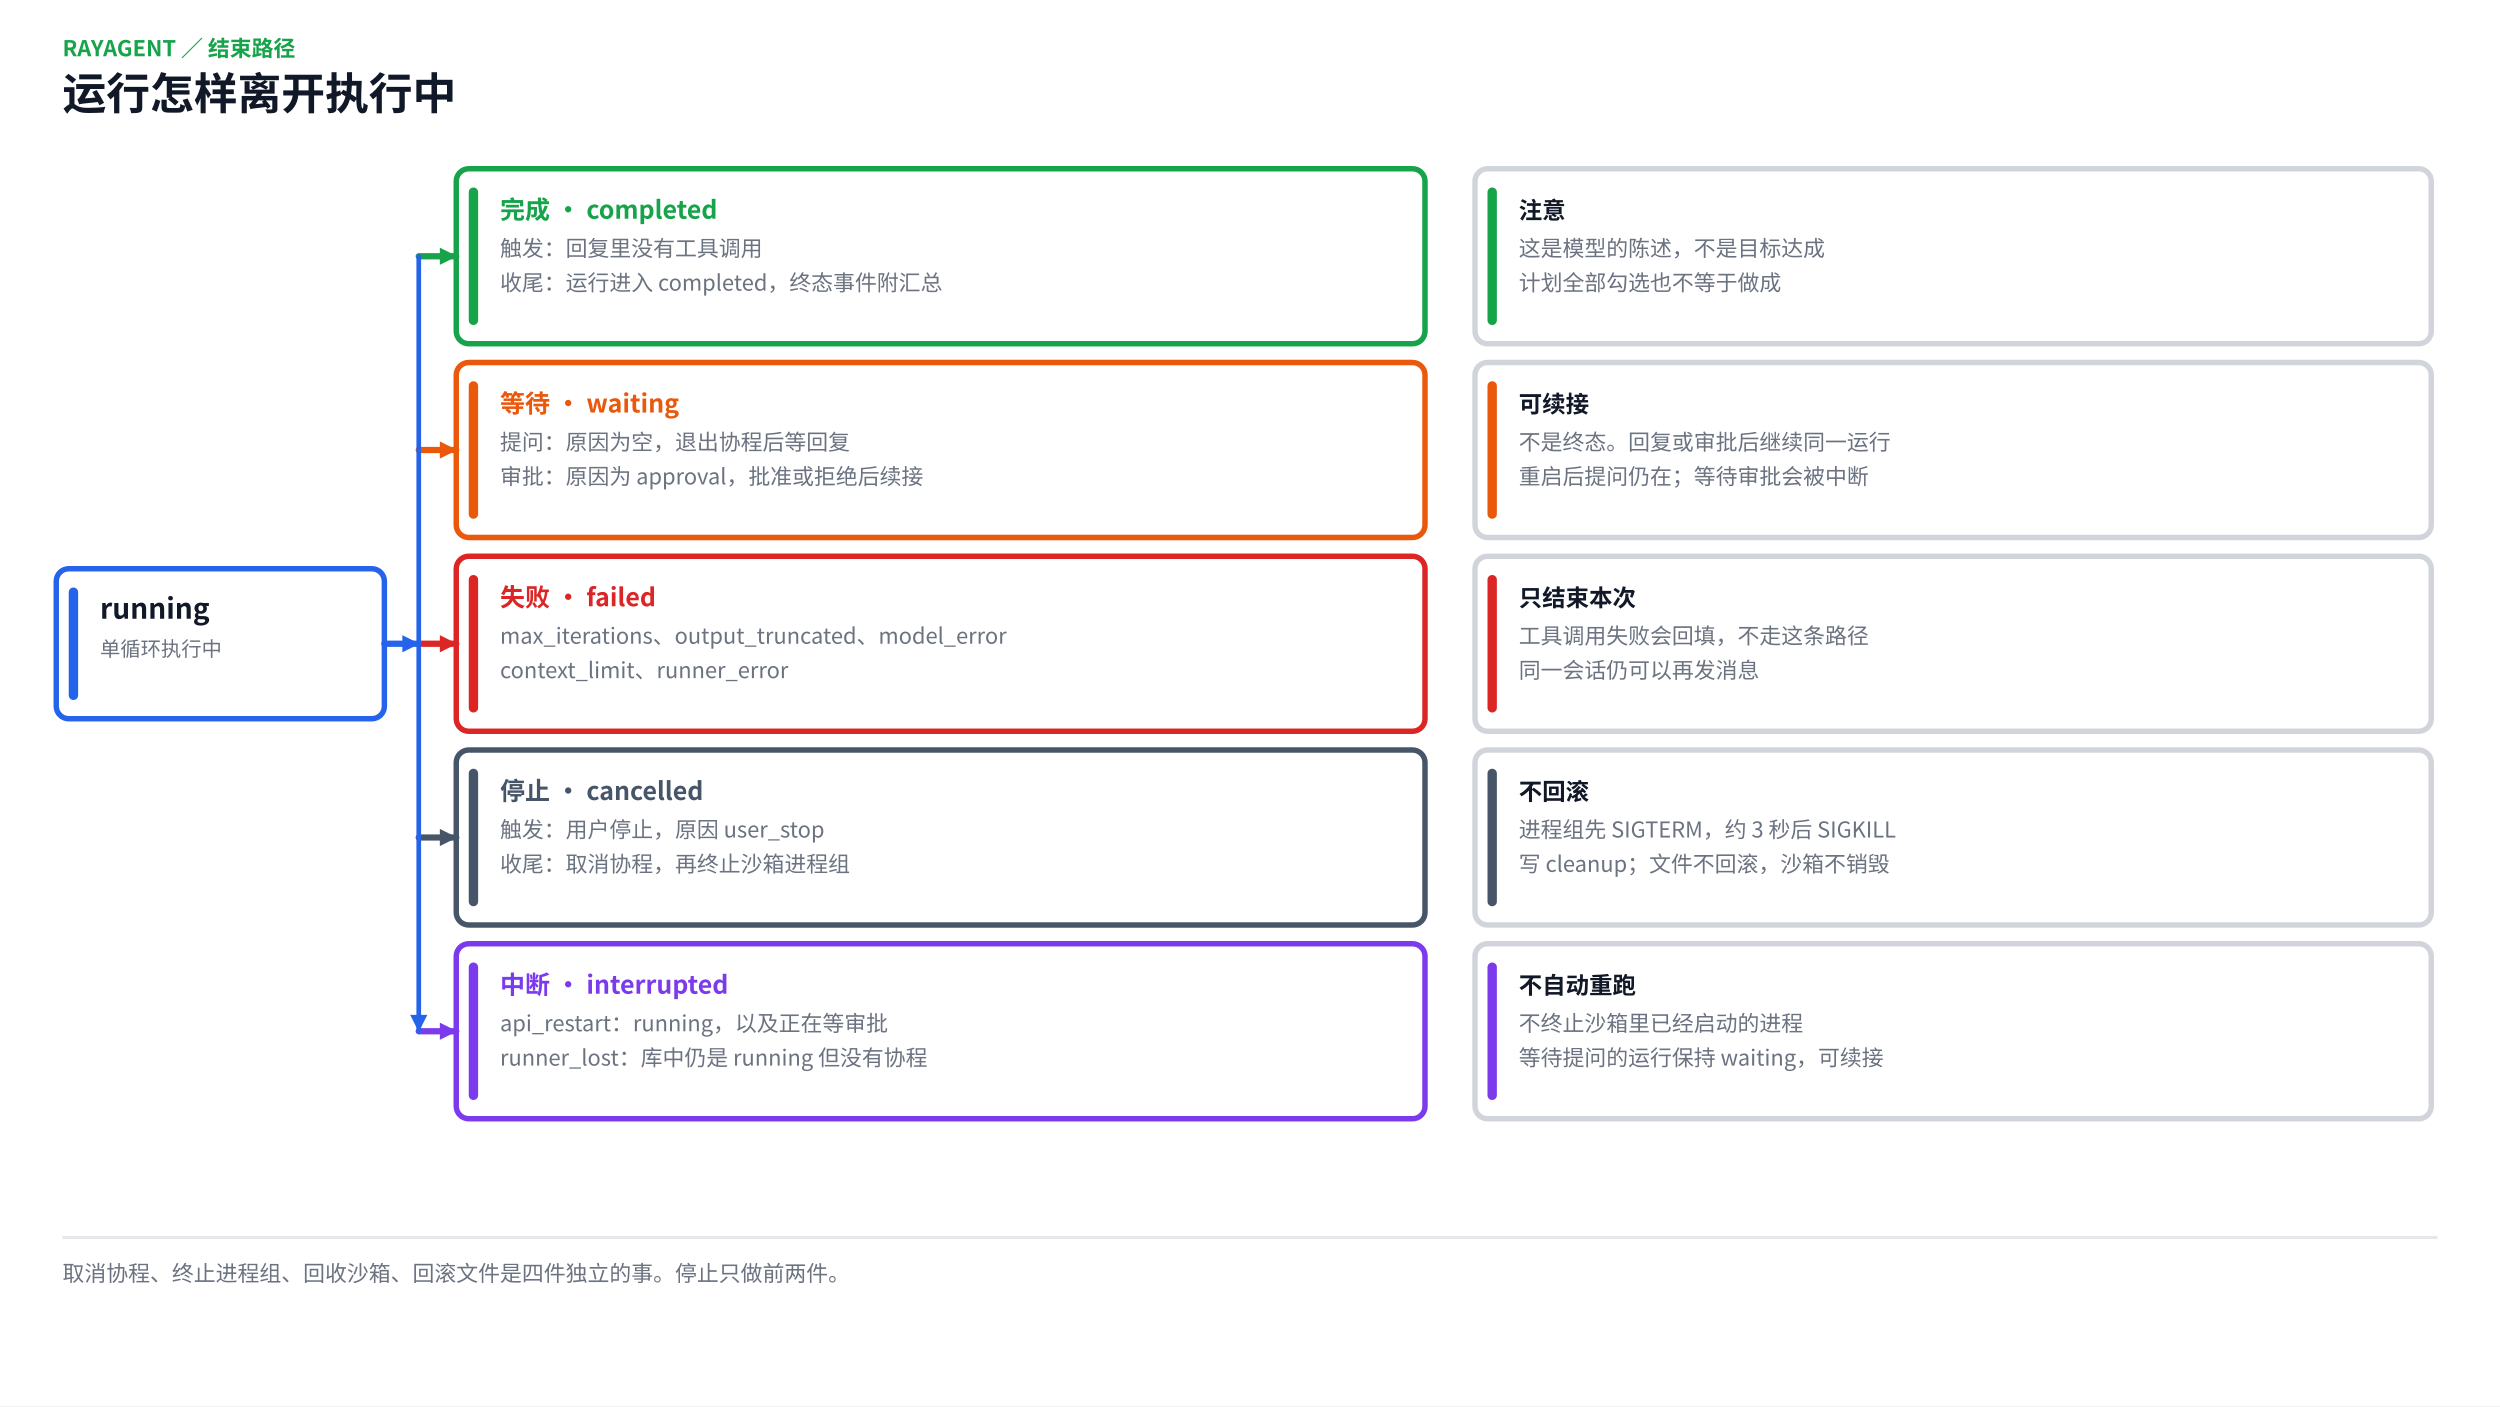
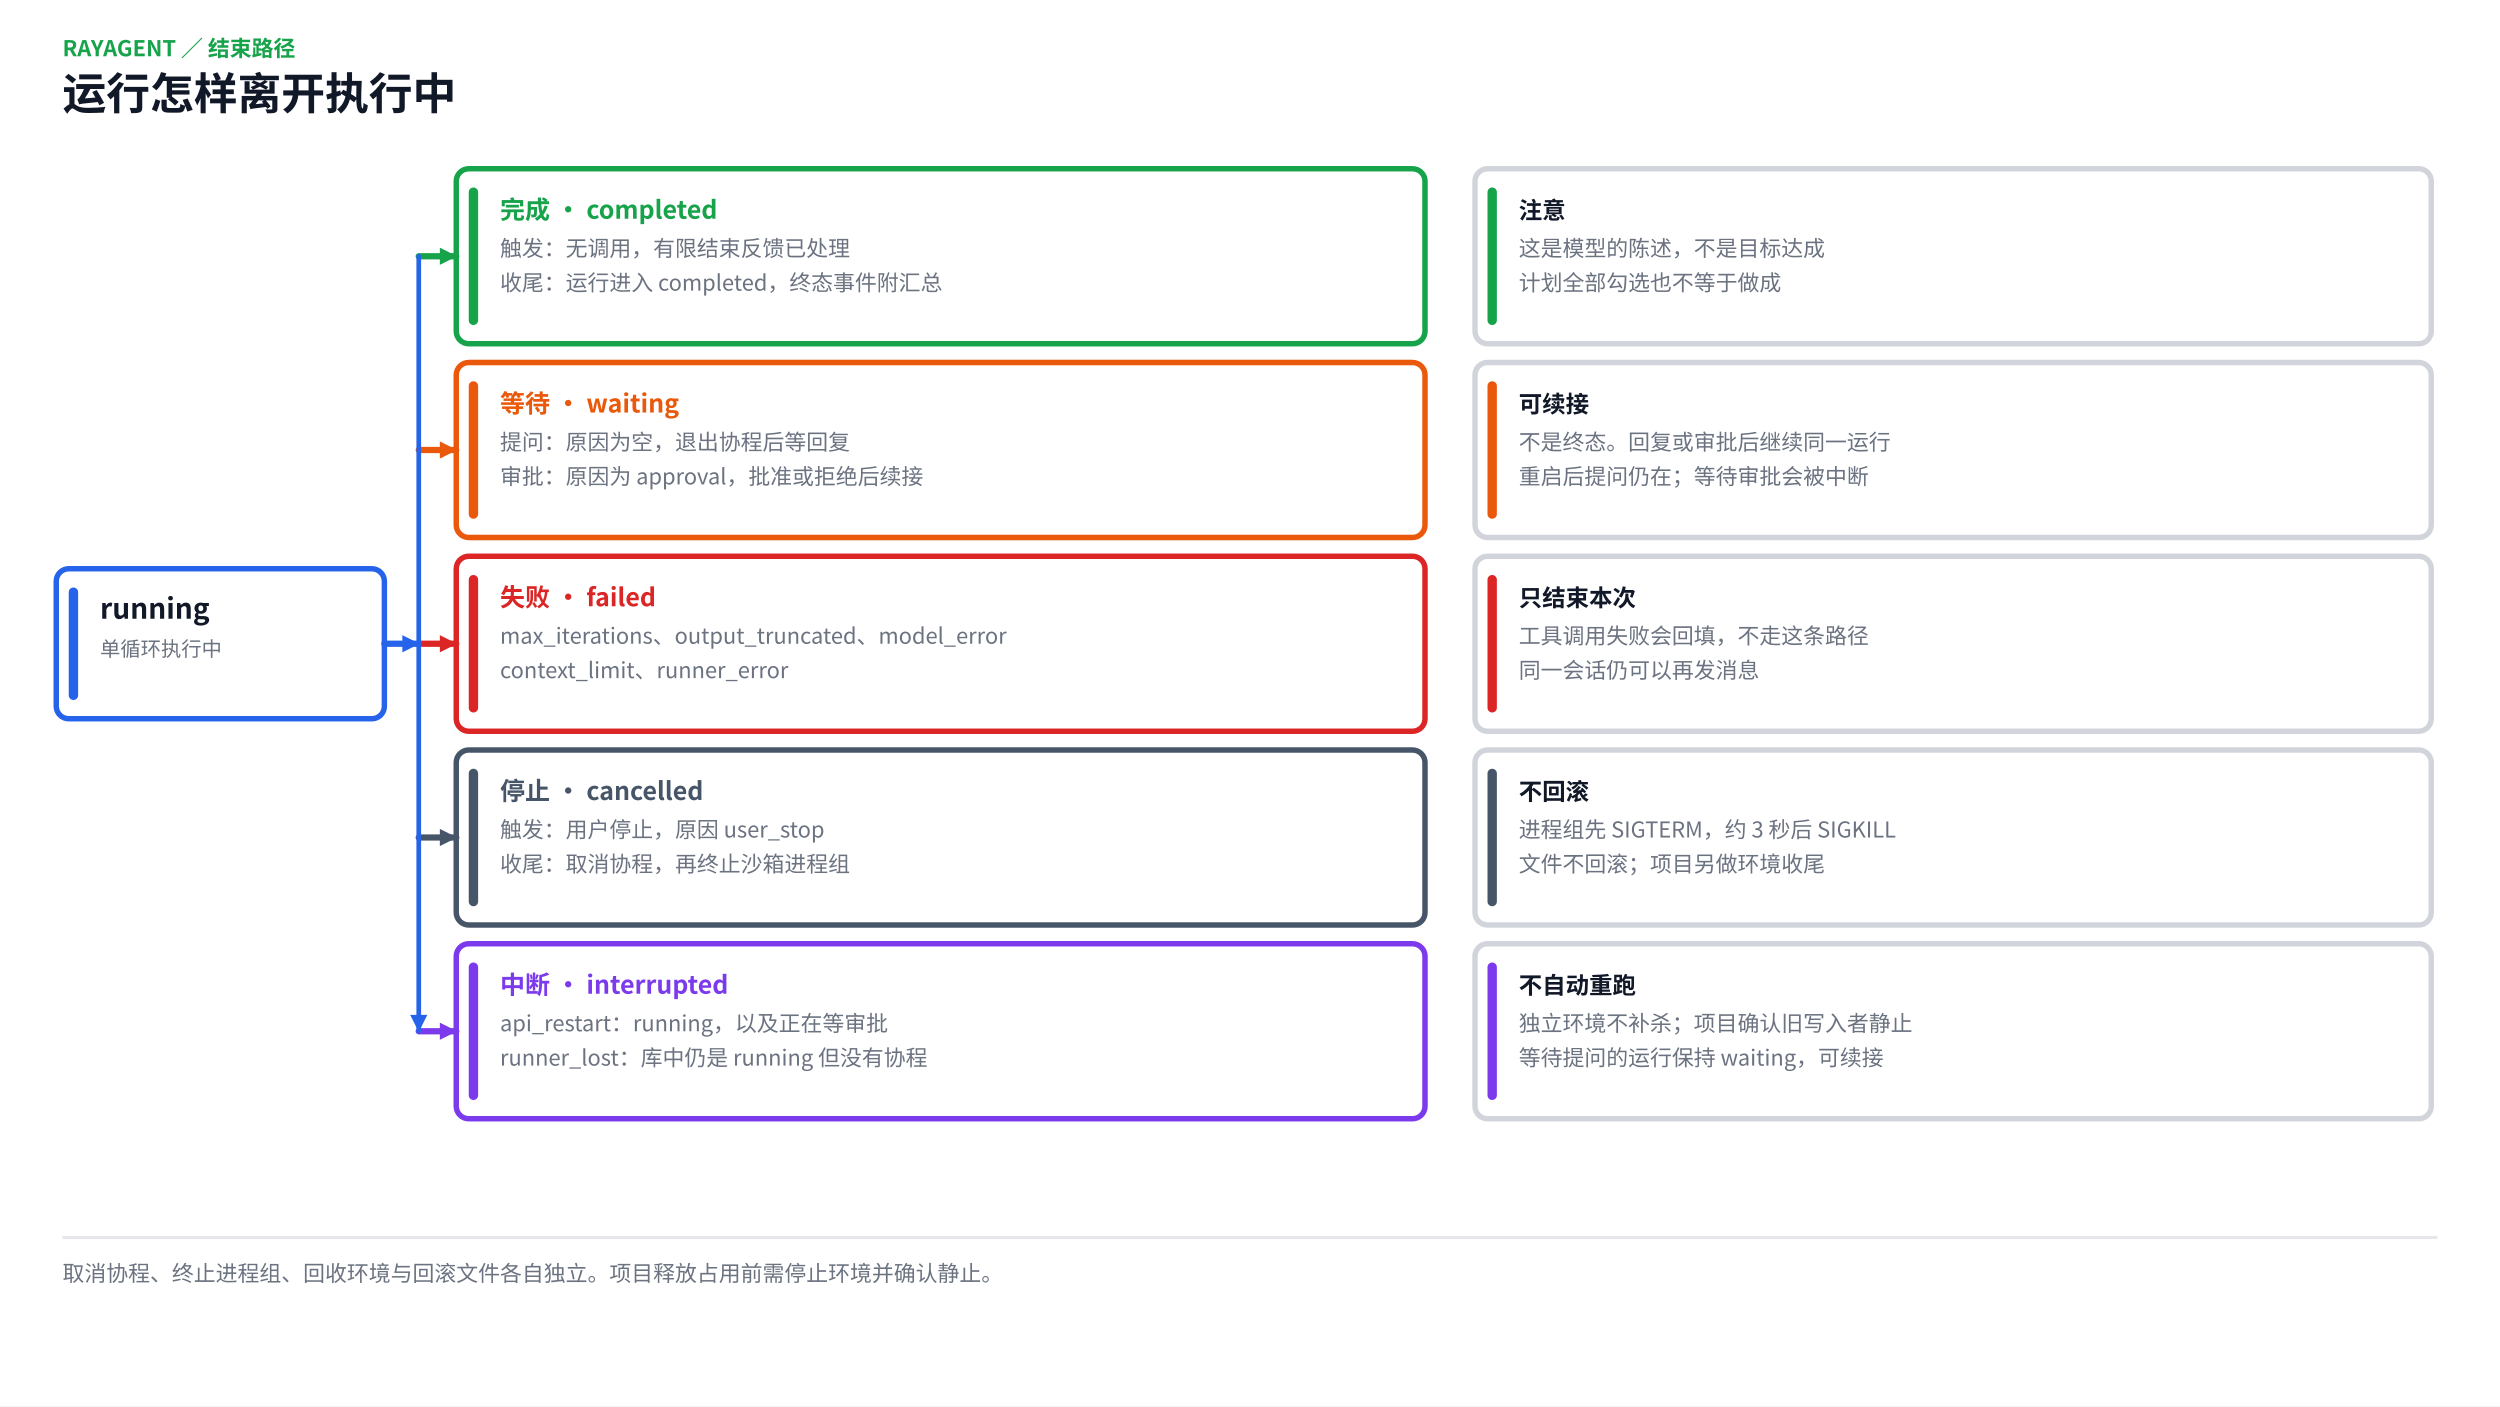
<svg xmlns="http://www.w3.org/2000/svg" width="1600" height="900" viewBox="0 0 1600 900" role="img" aria-labelledby="title desc">
  <style>text { font-family: 'PingFang SC','Hiragino Sans GB','Noto Sans CJK SC','Noto Sans SC','Source Han Sans SC','Songti SC','Microsoft YaHei','Helvetica Neue',Helvetica,Arial,sans-serif; }</style>
  <defs>
    <marker id="arr-2563eb" markerUnits="userSpaceOnUse" markerWidth="14" markerHeight="14" refX="12" refY="7" orient="auto">
      <path d="M1.5 1.5 L12.5 7 L1.5 12.5 Z" fill="#2563eb" />
    </marker>
    <marker id="arr-16a34a" markerUnits="userSpaceOnUse" markerWidth="14" markerHeight="14" refX="12" refY="7" orient="auto">
      <path d="M1.5 1.5 L12.5 7 L1.5 12.5 Z" fill="#16a34a" />
    </marker>
    <marker id="arr-ea580c" markerUnits="userSpaceOnUse" markerWidth="14" markerHeight="14" refX="12" refY="7" orient="auto">
      <path d="M1.5 1.5 L12.5 7 L1.5 12.5 Z" fill="#ea580c" />
    </marker>
    <marker id="arr-dc2626" markerUnits="userSpaceOnUse" markerWidth="14" markerHeight="14" refX="12" refY="7" orient="auto">
      <path d="M1.5 1.5 L12.5 7 L1.5 12.5 Z" fill="#dc2626" />
    </marker>
    <marker id="arr-7c3aed" markerUnits="userSpaceOnUse" markerWidth="14" markerHeight="14" refX="12" refY="7" orient="auto">
      <path d="M1.5 1.5 L12.5 7 L1.5 12.5 Z" fill="#7c3aed" />
    </marker>
    <marker id="arr-475569" markerUnits="userSpaceOnUse" markerWidth="14" markerHeight="14" refX="12" refY="7" orient="auto">
      <path d="M1.5 1.5 L12.5 7 L1.5 12.5 Z" fill="#475569" />
    </marker>
    <marker id="arr-6b7280" markerUnits="userSpaceOnUse" markerWidth="14" markerHeight="14" refX="12" refY="7" orient="auto">
      <path d="M1.5 1.5 L12.5 7 L1.5 12.5 Z" fill="#6b7280" />
    </marker>
  </defs>
  <rect width="1600" height="900" fill="#ffffff" data-graph-role="background" />
  <text x="40" y="36" fill="#16a34a" font-size="14" font-weight="600">RAYAGENT ／ 结束路径</text>
  <text x="40" y="70" fill="#111827" font-size="28" font-weight="700">运行怎样离开执行中</text>
  <rect x="36" y="364" width="210" height="96" rx="8" fill="#ffffff" stroke="#2563eb" stroke-width="3.5" data-graph-role="node" data-node-id="running" />
  <rect x="44" y="376" width="6" height="72" rx="3" fill="#2563eb" data-graph-role="decoration" />
  <text x="64" y="396" fill="#111827" font-size="18" font-weight="600">running</text>
  <text x="64" y="420" fill="#6b7280" font-size="13">单循环执行中</text>
  <rect x="292" y="108" width="620" height="112" rx="8" fill="#ffffff" stroke="#16a34a" stroke-width="3.5" data-graph-role="node" data-node-id="done" />
  <rect x="300" y="120" width="6" height="88" rx="3" fill="#16a34a" data-graph-role="decoration" />
  <text x="320" y="140" fill="#16a34a" font-size="16" font-weight="600">完成 · completed</text>
-   <text x="320" y="164" fill="#6b7280" font-size="14">触发：回复里没有工具调用</text>
+   <text x="320" y="164" fill="#6b7280" font-size="14">触发：无调用，有限结束反馈已处理</text>
  <text x="320" y="186" fill="#6b7280" font-size="14">收尾：运行进入 completed，终态事件附汇总</text>
  <rect x="944" y="108" width="612" height="112" rx="8" fill="#ffffff" stroke="#d1d5db" stroke-width="3.5" data-graph-role="node" data-node-id="note-done" />
  <rect x="952" y="120" width="6" height="88" rx="3" fill="#16a34a" data-graph-role="decoration" />
  <text x="972" y="140" fill="#111827" font-size="15" font-weight="600">注意</text>
  <text x="972" y="164" fill="#6b7280" font-size="14">这是模型的陈述，不是目标达成</text>
  <text x="972" y="186" fill="#6b7280" font-size="14">计划全部勾选也不等于做成</text>
  <path d="M 268.0 164.0 L 292.0 164.0" fill="none" stroke="#16a34a" stroke-width="4" stroke-linejoin="round" stroke-linecap="round" marker-end="url(#arr-16a34a)" data-graph-role="edge" />
  <rect x="292" y="232" width="620" height="112" rx="8" fill="#ffffff" stroke="#ea580c" stroke-width="3.5" data-graph-role="node" data-node-id="wait" />
  <rect x="300" y="244" width="6" height="88" rx="3" fill="#ea580c" data-graph-role="decoration" />
  <text x="320" y="264" fill="#ea580c" font-size="16" font-weight="600">等待 · waiting</text>
  <text x="320" y="288" fill="#6b7280" font-size="14">提问：原因为空，退出协程后等回复</text>
  <text x="320" y="310" fill="#6b7280" font-size="14">审批：原因为 approval，批准或拒绝后续接</text>
  <rect x="944" y="232" width="612" height="112" rx="8" fill="#ffffff" stroke="#d1d5db" stroke-width="3.5" data-graph-role="node" data-node-id="note-wait" />
  <rect x="952" y="244" width="6" height="88" rx="3" fill="#ea580c" data-graph-role="decoration" />
  <text x="972" y="264" fill="#111827" font-size="15" font-weight="600">可续接</text>
  <text x="972" y="288" fill="#6b7280" font-size="14">不是终态。回复或审批后继续同一运行</text>
  <text x="972" y="310" fill="#6b7280" font-size="14">重启后提问仍在；等待审批会被中断</text>
  <path d="M 268.0 288.0 L 292.0 288.0" fill="none" stroke="#ea580c" stroke-width="4" stroke-linejoin="round" stroke-linecap="round" marker-end="url(#arr-ea580c)" data-graph-role="edge" />
  <rect x="292" y="356" width="620" height="112" rx="8" fill="#ffffff" stroke="#dc2626" stroke-width="3.5" data-graph-role="node" data-node-id="fail" />
  <rect x="300" y="368" width="6" height="88" rx="3" fill="#dc2626" data-graph-role="decoration" />
  <text x="320" y="388" fill="#dc2626" font-size="16" font-weight="600">失败 · failed</text>
  <text x="320" y="412" fill="#6b7280" font-size="14">max_iterations、output_truncated、model_error</text>
  <text x="320" y="434" fill="#6b7280" font-size="14">context_limit、runner_error</text>
  <rect x="944" y="356" width="612" height="112" rx="8" fill="#ffffff" stroke="#d1d5db" stroke-width="3.5" data-graph-role="node" data-node-id="note-fail" />
  <rect x="952" y="368" width="6" height="88" rx="3" fill="#dc2626" data-graph-role="decoration" />
  <text x="972" y="388" fill="#111827" font-size="15" font-weight="600">只结束本次</text>
  <text x="972" y="412" fill="#6b7280" font-size="14">工具调用失败会回填，不走这条路径</text>
  <text x="972" y="434" fill="#6b7280" font-size="14">同一会话仍可以再发消息</text>
  <path d="M 268.0 412.0 L 292.0 412.0" fill="none" stroke="#dc2626" stroke-width="4" stroke-linejoin="round" stroke-linecap="round" marker-end="url(#arr-dc2626)" data-graph-role="edge" />
  <rect x="292" y="480" width="620" height="112" rx="8" fill="#ffffff" stroke="#475569" stroke-width="3.5" data-graph-role="node" data-node-id="stop" />
  <rect x="300" y="492" width="6" height="88" rx="3" fill="#475569" data-graph-role="decoration" />
  <text x="320" y="512" fill="#475569" font-size="16" font-weight="600">停止 · cancelled</text>
  <text x="320" y="536" fill="#6b7280" font-size="14">触发：用户停止，原因 user_stop</text>
  <text x="320" y="558" fill="#6b7280" font-size="14">收尾：取消协程，再终止沙箱进程组</text>
  <rect x="944" y="480" width="612" height="112" rx="8" fill="#ffffff" stroke="#d1d5db" stroke-width="3.5" data-graph-role="node" data-node-id="note-stop" />
  <rect x="952" y="492" width="6" height="88" rx="3" fill="#475569" data-graph-role="decoration" />
  <text x="972" y="512" fill="#111827" font-size="15" font-weight="600">不回滚</text>
  <text x="972" y="536" fill="#6b7280" font-size="14">进程组先 SIGTERM，约 3 秒后 SIGKILL</text>
-   <text x="972" y="558" fill="#6b7280" font-size="14">写 cleanup；文件不回滚，沙箱不销毁</text>
+   <text x="972" y="558" fill="#6b7280" font-size="14">文件不回滚；项目另做环境收尾</text>
  <path d="M 268.0 536.0 L 292.0 536.0" fill="none" stroke="#475569" stroke-width="4" stroke-linejoin="round" stroke-linecap="round" marker-end="url(#arr-475569)" data-graph-role="edge" />
  <rect x="292" y="604" width="620" height="112" rx="8" fill="#ffffff" stroke="#7c3aed" stroke-width="3.5" data-graph-role="node" data-node-id="intr" />
  <rect x="300" y="616" width="6" height="88" rx="3" fill="#7c3aed" data-graph-role="decoration" />
  <text x="320" y="636" fill="#7c3aed" font-size="16" font-weight="600">中断 · interrupted</text>
  <text x="320" y="660" fill="#6b7280" font-size="14">api_restart：running，以及正在等审批</text>
  <text x="320" y="682" fill="#6b7280" font-size="14">runner_lost：库中仍是 running 但没有协程</text>
  <rect x="944" y="604" width="612" height="112" rx="8" fill="#ffffff" stroke="#d1d5db" stroke-width="3.5" data-graph-role="node" data-node-id="note-intr" />
  <rect x="952" y="616" width="6" height="88" rx="3" fill="#7c3aed" data-graph-role="decoration" />
  <text x="972" y="636" fill="#111827" font-size="15" font-weight="600">不自动重跑</text>
-   <text x="972" y="660" fill="#6b7280" font-size="14">不终止沙箱里已经启动的进程</text>
+   <text x="972" y="660" fill="#6b7280" font-size="14">独立环境不补杀；项目确认旧写入者静止</text>
  <text x="972" y="682" fill="#6b7280" font-size="14">等待提问的运行保持 waiting，可续接</text>
  <path d="M 268.0 660.0 L 292.0 660.0" fill="none" stroke="#7c3aed" stroke-width="4" stroke-linejoin="round" stroke-linecap="round" marker-end="url(#arr-7c3aed)" data-graph-role="edge" />
  <path d="M 246.0 412.0 L 268.0 412.0" fill="none" stroke="#2563eb" stroke-width="4" stroke-linejoin="round" stroke-linecap="round" marker-end="url(#arr-2563eb)" data-graph-role="edge" />
  <path d="M 268.0 164.0 L 268.0 660.0" fill="none" stroke="#2563eb" stroke-width="3" stroke-linejoin="round" stroke-linecap="round" marker-end="url(#arr-2563eb)" data-graph-role="edge" />
  <path d="M40 792 H1560" fill="none" stroke="#e5e7eb" stroke-width="2" data-graph-role="decoration" />
-   <text x="40" y="820" fill="#6b7280" font-size="14">取消协程、终止进程组、回收沙箱、回滚文件是四件独立的事。停止只做前两件。</text>
+   <text x="40" y="820" fill="#6b7280" font-size="14">取消协程、终止进程组、回收环境与回滚文件各自独立。项目释放占用前需停止环境并确认静止。</text>
</svg>
